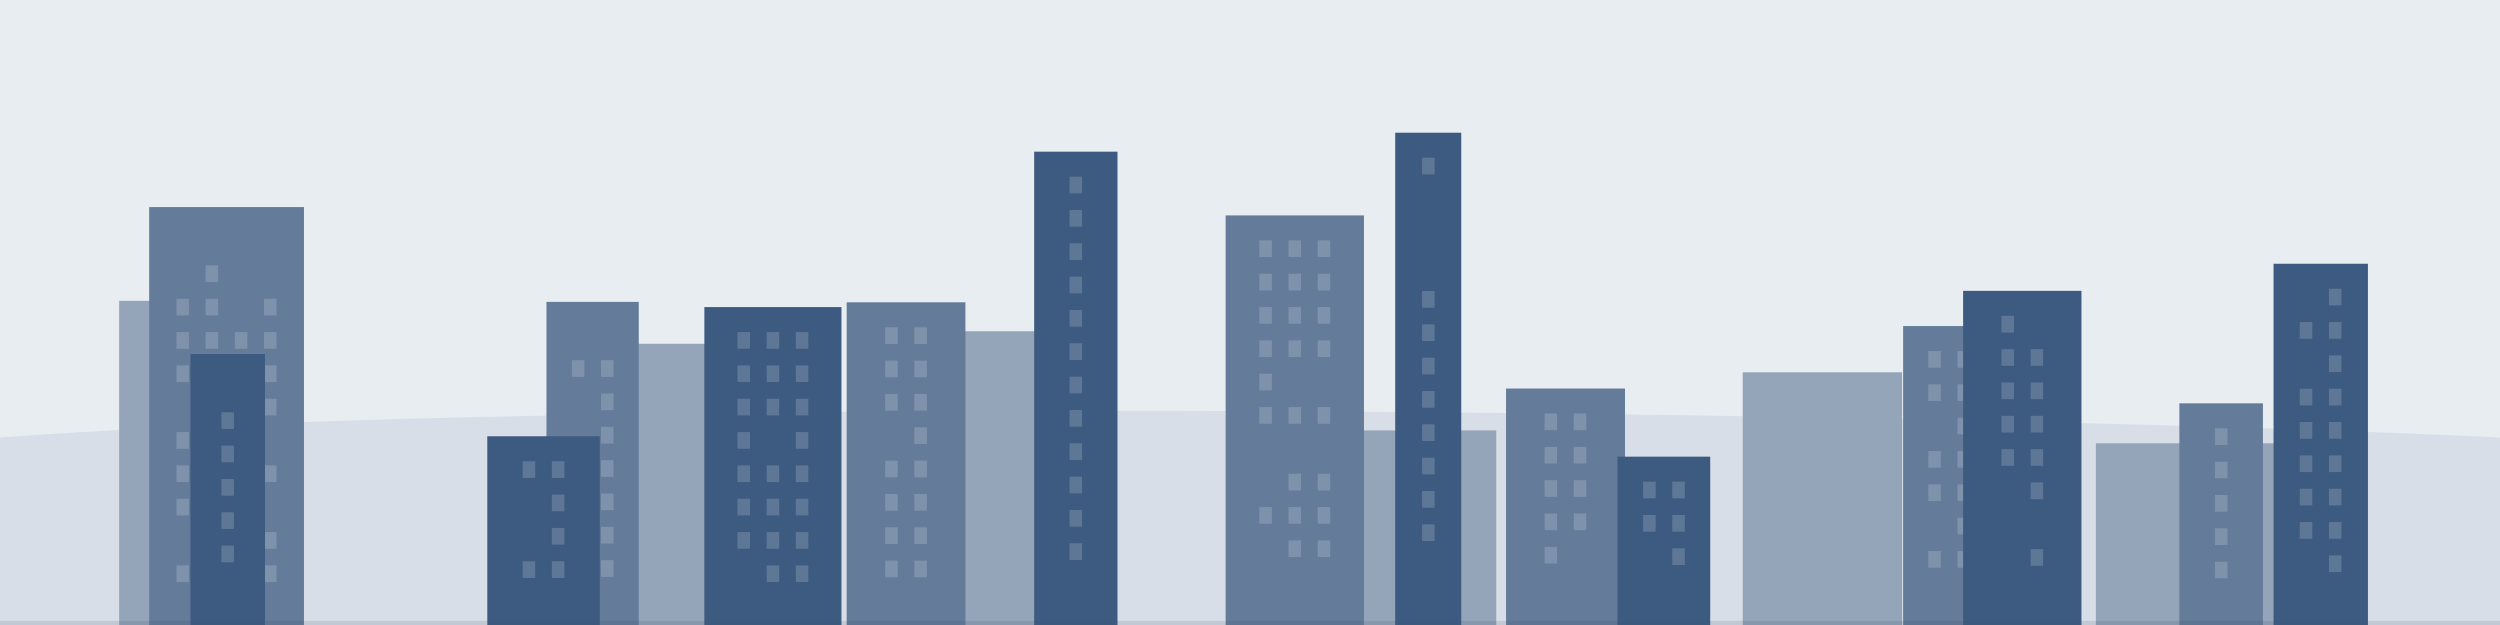
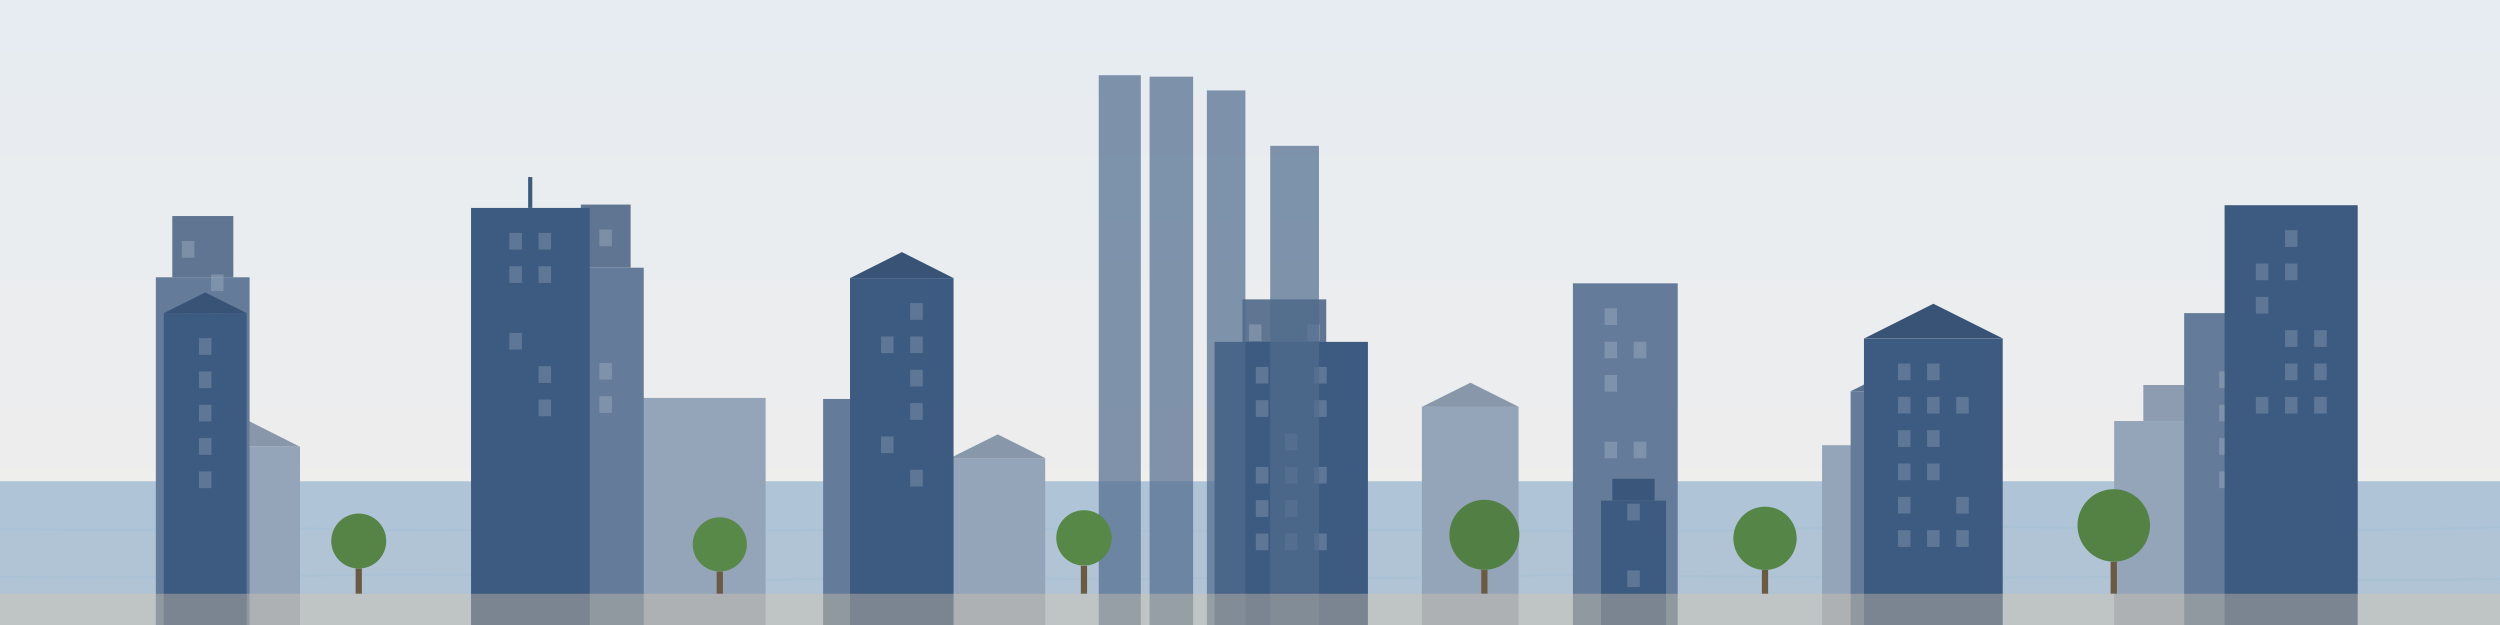
<svg xmlns="http://www.w3.org/2000/svg" viewBox="0 0 1200 300" width="1200" height="300">
-   <rect width="1200" height="300" fill="#e8edf2" />
-   <path d="M0 300 L0 210.0 C282.0 188.9, 936.1 197.4, 1200 210.0 L1200 300 Z" fill="#b1bdcc" opacity="0.3" />
-   <rect x="57.2" y="144.4" width="81.1" height="155.6" fill="#94a4b9" />
-   <rect x="291.9" y="165.0" width="76.5" height="135.0" fill="#94a4b9" />
-   <rect x="448.8" y="159.0" width="61.5" height="141.0" fill="#94a4b9" />
-   <rect x="652.2" y="206.6" width="66.0" height="93.4" fill="#94a4b9" />
-   <rect x="836.5" y="178.7" width="76.5" height="121.3" fill="#94a4b9" />
-   <rect x="1006.0" y="212.8" width="88.5" height="87.2" fill="#94a4b9" />
-   <rect x="71.6" y="99.4" width="74.3" height="200.6" fill="#647b99" />
-   <rect x="98.7" y="127.4" width="6" height="8" fill="#9aa9bd" opacity="0.5" />
-   <rect x="84.7" y="143.4" width="6" height="8" fill="#9aa9bd" opacity="0.5" />
-   <rect x="98.7" y="143.4" width="6" height="8" fill="#9aa9bd" opacity="0.5" />
-   <rect x="126.7" y="143.4" width="6" height="8" fill="#9aa9bd" opacity="0.5" />
-   <rect x="84.7" y="159.4" width="6" height="8" fill="#9aa9bd" opacity="0.5" />
-   <rect x="98.7" y="159.4" width="6" height="8" fill="#9aa9bd" opacity="0.5" />
-   <rect x="112.7" y="159.4" width="6" height="8" fill="#9aa9bd" opacity="0.5" />
-   <rect x="126.7" y="159.4" width="6" height="8" fill="#9aa9bd" opacity="0.5" />
-   <rect x="84.7" y="175.4" width="6" height="8" fill="#9aa9bd" opacity="0.5" />
-   <rect x="98.7" y="175.4" width="6" height="8" fill="#9aa9bd" opacity="0.5" />
-   <rect x="126.7" y="175.4" width="6" height="8" fill="#9aa9bd" opacity="0.5" />
-   <rect x="98.7" y="191.4" width="6" height="8" fill="#9aa9bd" opacity="0.5" />
-   <rect x="112.7" y="191.4" width="6" height="8" fill="#9aa9bd" opacity="0.5" />
-   <rect x="126.7" y="191.4" width="6" height="8" fill="#9aa9bd" opacity="0.5" />
-   <rect x="84.7" y="207.4" width="6" height="8" fill="#9aa9bd" opacity="0.5" />
-   <rect x="98.7" y="207.4" width="6" height="8" fill="#9aa9bd" opacity="0.5" />
-   <rect x="112.7" y="207.4" width="6" height="8" fill="#9aa9bd" opacity="0.5" />
-   <rect x="84.7" y="223.4" width="6" height="8" fill="#9aa9bd" opacity="0.5" />
-   <rect x="126.7" y="223.4" width="6" height="8" fill="#9aa9bd" opacity="0.5" />
-   <rect x="84.7" y="239.4" width="6" height="8" fill="#9aa9bd" opacity="0.5" />
-   <rect x="98.7" y="239.4" width="6" height="8" fill="#9aa9bd" opacity="0.5" />
-   <rect x="112.7" y="239.4" width="6" height="8" fill="#9aa9bd" opacity="0.5" />
-   <rect x="98.7" y="255.4" width="6" height="8" fill="#9aa9bd" opacity="0.5" />
-   <rect x="112.7" y="255.4" width="6" height="8" fill="#9aa9bd" opacity="0.5" />
-   <rect x="126.7" y="255.4" width="6" height="8" fill="#9aa9bd" opacity="0.5" />
-   <rect x="84.7" y="271.4" width="6" height="8" fill="#9aa9bd" opacity="0.5" />
-   <rect x="98.7" y="271.4" width="6" height="8" fill="#9aa9bd" opacity="0.5" />
-   <rect x="112.7" y="271.4" width="6" height="8" fill="#9aa9bd" opacity="0.5" />
-   <rect x="126.7" y="271.4" width="6" height="8" fill="#9aa9bd" opacity="0.5" />
-   <rect x="262.3" y="144.9" width="44.3" height="155.1" fill="#647b99" />
-   <rect x="274.5" y="172.9" width="6" height="8" fill="#9aa9bd" opacity="0.5" />
-   <rect x="288.5" y="172.9" width="6" height="8" fill="#9aa9bd" opacity="0.5" />
-   <rect x="288.5" y="188.9" width="6" height="8" fill="#9aa9bd" opacity="0.5" />
-   <rect x="288.5" y="204.9" width="6" height="8" fill="#9aa9bd" opacity="0.5" />
-   <rect x="274.5" y="220.9" width="6" height="8" fill="#9aa9bd" opacity="0.5" />
-   <rect x="288.5" y="220.9" width="6" height="8" fill="#9aa9bd" opacity="0.5" />
-   <rect x="274.5" y="236.9" width="6" height="8" fill="#9aa9bd" opacity="0.5" />
-   <rect x="288.5" y="236.9" width="6" height="8" fill="#9aa9bd" opacity="0.5" />
-   <rect x="274.5" y="252.9" width="6" height="8" fill="#9aa9bd" opacity="0.5" />
-   <rect x="288.5" y="252.9" width="6" height="8" fill="#9aa9bd" opacity="0.5" />
-   <rect x="274.5" y="268.9" width="6" height="8" fill="#9aa9bd" opacity="0.5" />
-   <rect x="288.5" y="268.9" width="6" height="8" fill="#9aa9bd" opacity="0.5" />
-   <rect x="406.4" y="145.1" width="57.0" height="154.9" fill="#647b99" />
-   <rect x="424.9" y="157.1" width="6" height="8" fill="#9aa9bd" opacity="0.5" />
-   <rect x="438.9" y="157.1" width="6" height="8" fill="#9aa9bd" opacity="0.5" />
-   <rect x="424.9" y="173.1" width="6" height="8" fill="#9aa9bd" opacity="0.5" />
-   <rect x="438.9" y="173.1" width="6" height="8" fill="#9aa9bd" opacity="0.5" />
-   <rect x="424.9" y="189.1" width="6" height="8" fill="#9aa9bd" opacity="0.5" />
-   <rect x="438.9" y="189.1" width="6" height="8" fill="#9aa9bd" opacity="0.5" />
-   <rect x="438.9" y="205.1" width="6" height="8" fill="#9aa9bd" opacity="0.5" />
-   <rect x="424.9" y="221.1" width="6" height="8" fill="#9aa9bd" opacity="0.5" />
-   <rect x="438.9" y="221.1" width="6" height="8" fill="#9aa9bd" opacity="0.5" />
-   <rect x="424.9" y="237.1" width="6" height="8" fill="#9aa9bd" opacity="0.5" />
-   <rect x="438.9" y="237.1" width="6" height="8" fill="#9aa9bd" opacity="0.5" />
-   <rect x="424.9" y="253.1" width="6" height="8" fill="#9aa9bd" opacity="0.5" />
-   <rect x="438.9" y="253.1" width="6" height="8" fill="#9aa9bd" opacity="0.5" />
-   <rect x="424.9" y="269.1" width="6" height="8" fill="#9aa9bd" opacity="0.5" />
-   <rect x="438.9" y="269.1" width="6" height="8" fill="#9aa9bd" opacity="0.5" />
-   <rect x="588.3" y="103.4" width="66.4" height="196.6" fill="#647b99" />
-   <rect x="604.5" y="115.4" width="6" height="8" fill="#9aa9bd" opacity="0.5" />
-   <rect x="618.5" y="115.4" width="6" height="8" fill="#9aa9bd" opacity="0.5" />
-   <rect x="632.5" y="115.4" width="6" height="8" fill="#9aa9bd" opacity="0.5" />
-   <rect x="604.5" y="131.4" width="6" height="8" fill="#9aa9bd" opacity="0.5" />
-   <rect x="618.5" y="131.4" width="6" height="8" fill="#9aa9bd" opacity="0.5" />
-   <rect x="632.5" y="131.4" width="6" height="8" fill="#9aa9bd" opacity="0.5" />
-   <rect x="604.5" y="147.4" width="6" height="8" fill="#9aa9bd" opacity="0.5" />
-   <rect x="618.5" y="147.4" width="6" height="8" fill="#9aa9bd" opacity="0.5" />
-   <rect x="632.5" y="147.4" width="6" height="8" fill="#9aa9bd" opacity="0.5" />
-   <rect x="604.5" y="163.4" width="6" height="8" fill="#9aa9bd" opacity="0.5" />
-   <rect x="618.5" y="163.4" width="6" height="8" fill="#9aa9bd" opacity="0.5" />
-   <rect x="632.5" y="163.4" width="6" height="8" fill="#9aa9bd" opacity="0.5" />
-   <rect x="604.5" y="179.4" width="6" height="8" fill="#9aa9bd" opacity="0.5" />
-   <rect x="604.5" y="195.4" width="6" height="8" fill="#9aa9bd" opacity="0.5" />
-   <rect x="618.5" y="195.4" width="6" height="8" fill="#9aa9bd" opacity="0.5" />
-   <rect x="632.5" y="195.4" width="6" height="8" fill="#9aa9bd" opacity="0.5" />
-   <rect x="618.5" y="227.4" width="6" height="8" fill="#9aa9bd" opacity="0.5" />
-   <rect x="632.5" y="227.4" width="6" height="8" fill="#9aa9bd" opacity="0.5" />
-   <rect x="604.5" y="243.4" width="6" height="8" fill="#9aa9bd" opacity="0.5" />
-   <rect x="618.5" y="243.4" width="6" height="8" fill="#9aa9bd" opacity="0.5" />
-   <rect x="632.5" y="243.4" width="6" height="8" fill="#9aa9bd" opacity="0.5" />
-   <rect x="618.5" y="259.4" width="6" height="8" fill="#9aa9bd" opacity="0.5" />
-   <rect x="632.5" y="259.4" width="6" height="8" fill="#9aa9bd" opacity="0.5" />
-   <rect x="722.9" y="186.5" width="57.1" height="113.5" fill="#647b99" />
-   <rect x="741.4" y="198.5" width="6" height="8" fill="#9aa9bd" opacity="0.5" />
-   <rect x="755.4" y="198.5" width="6" height="8" fill="#9aa9bd" opacity="0.5" />
-   <rect x="741.4" y="214.5" width="6" height="8" fill="#9aa9bd" opacity="0.5" />
-   <rect x="755.4" y="214.5" width="6" height="8" fill="#9aa9bd" opacity="0.5" />
-   <rect x="741.4" y="230.5" width="6" height="8" fill="#9aa9bd" opacity="0.5" />
-   <rect x="755.4" y="230.5" width="6" height="8" fill="#9aa9bd" opacity="0.5" />
-   <rect x="741.4" y="246.5" width="6" height="8" fill="#9aa9bd" opacity="0.5" />
-   <rect x="755.4" y="246.5" width="6" height="8" fill="#9aa9bd" opacity="0.5" />
-   <rect x="741.4" y="262.5" width="6" height="8" fill="#9aa9bd" opacity="0.5" />
-   <rect x="913.5" y="156.5" width="58.1" height="143.5" fill="#647b99" />
-   <rect x="925.6" y="168.5" width="6" height="8" fill="#9aa9bd" opacity="0.5" />
-   <rect x="939.6" y="168.5" width="6" height="8" fill="#9aa9bd" opacity="0.5" />
-   <rect x="953.6" y="168.5" width="6" height="8" fill="#9aa9bd" opacity="0.5" />
-   <rect x="925.6" y="184.5" width="6" height="8" fill="#9aa9bd" opacity="0.5" />
-   <rect x="939.6" y="184.5" width="6" height="8" fill="#9aa9bd" opacity="0.5" />
-   <rect x="953.6" y="184.5" width="6" height="8" fill="#9aa9bd" opacity="0.5" />
-   <rect x="939.6" y="200.5" width="6" height="8" fill="#9aa9bd" opacity="0.5" />
-   <rect x="953.6" y="200.5" width="6" height="8" fill="#9aa9bd" opacity="0.5" />
-   <rect x="925.6" y="216.5" width="6" height="8" fill="#9aa9bd" opacity="0.5" />
-   <rect x="939.6" y="216.5" width="6" height="8" fill="#9aa9bd" opacity="0.5" />
-   <rect x="925.6" y="232.5" width="6" height="8" fill="#9aa9bd" opacity="0.5" />
-   <rect x="939.6" y="232.5" width="6" height="8" fill="#9aa9bd" opacity="0.5" />
-   <rect x="953.6" y="232.5" width="6" height="8" fill="#9aa9bd" opacity="0.5" />
-   <rect x="939.6" y="248.5" width="6" height="8" fill="#9aa9bd" opacity="0.5" />
-   <rect x="953.6" y="248.5" width="6" height="8" fill="#9aa9bd" opacity="0.5" />
-   <rect x="925.6" y="264.5" width="6" height="8" fill="#9aa9bd" opacity="0.5" />
-   <rect x="939.6" y="264.5" width="6" height="8" fill="#9aa9bd" opacity="0.5" />
-   <rect x="1046.1" y="193.6" width="40.1" height="106.4" fill="#647b99" />
-   <rect x="1063.2" y="205.6" width="6" height="8" fill="#9aa9bd" opacity="0.5" />
-   <rect x="1063.2" y="221.6" width="6" height="8" fill="#9aa9bd" opacity="0.5" />
-   <rect x="1063.2" y="237.6" width="6" height="8" fill="#9aa9bd" opacity="0.5" />
-   <rect x="1063.2" y="253.6" width="6" height="8" fill="#9aa9bd" opacity="0.5" />
-   <rect x="1063.2" y="269.6" width="6" height="8" fill="#9aa9bd" opacity="0.5" />
-   <rect x="91.4" y="169.9" width="35.8" height="130.1" fill="#3d5a80" />
-   <rect x="106.3" y="197.9" width="6" height="8" fill="#8194ac" opacity="0.5" />
-   <rect x="106.3" y="213.9" width="6" height="8" fill="#8194ac" opacity="0.5" />
-   <rect x="106.3" y="229.9" width="6" height="8" fill="#8194ac" opacity="0.5" />
-   <rect x="106.3" y="245.9" width="6" height="8" fill="#8194ac" opacity="0.5" />
-   <rect x="106.3" y="261.9" width="6" height="8" fill="#8194ac" opacity="0.5" />
-   <rect x="233.9" y="209.4" width="54.0" height="90.6" fill="#3d5a80" />
-   <rect x="250.9" y="221.4" width="6" height="8" fill="#8194ac" opacity="0.5" />
-   <rect x="264.9" y="221.4" width="6" height="8" fill="#8194ac" opacity="0.5" />
-   <rect x="264.9" y="237.4" width="6" height="8" fill="#8194ac" opacity="0.5" />
-   <rect x="264.9" y="253.4" width="6" height="8" fill="#8194ac" opacity="0.5" />
-   <rect x="250.9" y="269.4" width="6" height="8" fill="#8194ac" opacity="0.5" />
-   <rect x="264.9" y="269.4" width="6" height="8" fill="#8194ac" opacity="0.5" />
-   <rect x="338.1" y="147.4" width="65.8" height="152.6" fill="#3d5a80" />
-   <rect x="354.0" y="159.4" width="6" height="8" fill="#8194ac" opacity="0.5" />
-   <rect x="368.0" y="159.4" width="6" height="8" fill="#8194ac" opacity="0.5" />
-   <rect x="382.0" y="159.4" width="6" height="8" fill="#8194ac" opacity="0.5" />
-   <rect x="354.0" y="175.4" width="6" height="8" fill="#8194ac" opacity="0.5" />
-   <rect x="368.0" y="175.4" width="6" height="8" fill="#8194ac" opacity="0.5" />
-   <rect x="382.0" y="175.4" width="6" height="8" fill="#8194ac" opacity="0.5" />
-   <rect x="354.0" y="191.4" width="6" height="8" fill="#8194ac" opacity="0.5" />
-   <rect x="368.0" y="191.4" width="6" height="8" fill="#8194ac" opacity="0.5" />
-   <rect x="382.0" y="191.4" width="6" height="8" fill="#8194ac" opacity="0.5" />
-   <rect x="354.0" y="207.4" width="6" height="8" fill="#8194ac" opacity="0.5" />
-   <rect x="382.0" y="207.4" width="6" height="8" fill="#8194ac" opacity="0.5" />
-   <rect x="354.0" y="223.4" width="6" height="8" fill="#8194ac" opacity="0.5" />
-   <rect x="368.0" y="223.4" width="6" height="8" fill="#8194ac" opacity="0.5" />
-   <rect x="382.0" y="223.4" width="6" height="8" fill="#8194ac" opacity="0.5" />
-   <rect x="354.0" y="239.4" width="6" height="8" fill="#8194ac" opacity="0.5" />
-   <rect x="368.0" y="239.4" width="6" height="8" fill="#8194ac" opacity="0.5" />
-   <rect x="382.0" y="239.4" width="6" height="8" fill="#8194ac" opacity="0.5" />
-   <rect x="354.0" y="255.4" width="6" height="8" fill="#8194ac" opacity="0.5" />
-   <rect x="368.0" y="255.4" width="6" height="8" fill="#8194ac" opacity="0.5" />
-   <rect x="382.0" y="255.4" width="6" height="8" fill="#8194ac" opacity="0.5" />
-   <rect x="368.0" y="271.4" width="6" height="8" fill="#8194ac" opacity="0.5" />
-   <rect x="382.0" y="271.4" width="6" height="8" fill="#8194ac" opacity="0.5" />
-   <rect x="496.4" y="72.8" width="40.0" height="227.2" fill="#3d5a80" />
-   <rect x="513.4" y="84.8" width="6" height="8" fill="#8194ac" opacity="0.5" />
-   <rect x="513.4" y="100.8" width="6" height="8" fill="#8194ac" opacity="0.5" />
-   <rect x="513.4" y="116.8" width="6" height="8" fill="#8194ac" opacity="0.5" />
-   <rect x="513.4" y="132.8" width="6" height="8" fill="#8194ac" opacity="0.5" />
-   <rect x="513.4" y="148.8" width="6" height="8" fill="#8194ac" opacity="0.5" />
-   <rect x="513.4" y="164.8" width="6" height="8" fill="#8194ac" opacity="0.5" />
-   <rect x="513.4" y="180.8" width="6" height="8" fill="#8194ac" opacity="0.5" />
-   <rect x="513.4" y="196.8" width="6" height="8" fill="#8194ac" opacity="0.5" />
-   <rect x="513.4" y="212.8" width="6" height="8" fill="#8194ac" opacity="0.5" />
-   <rect x="513.4" y="228.8" width="6" height="8" fill="#8194ac" opacity="0.5" />
-   <rect x="513.4" y="244.8" width="6" height="8" fill="#8194ac" opacity="0.5" />
-   <rect x="513.4" y="260.8" width="6" height="8" fill="#8194ac" opacity="0.5" />
-   <rect x="669.7" y="63.7" width="31.7" height="236.3" fill="#3d5a80" />
-   <rect x="682.6" y="75.7" width="6" height="8" fill="#8194ac" opacity="0.5" />
-   <rect x="682.6" y="139.7" width="6" height="8" fill="#8194ac" opacity="0.5" />
-   <rect x="682.6" y="155.7" width="6" height="8" fill="#8194ac" opacity="0.5" />
-   <rect x="682.6" y="171.7" width="6" height="8" fill="#8194ac" opacity="0.5" />
-   <rect x="682.6" y="187.7" width="6" height="8" fill="#8194ac" opacity="0.5" />
-   <rect x="682.6" y="203.7" width="6" height="8" fill="#8194ac" opacity="0.5" />
-   <rect x="682.6" y="219.7" width="6" height="8" fill="#8194ac" opacity="0.5" />
-   <rect x="682.6" y="235.7" width="6" height="8" fill="#8194ac" opacity="0.5" />
-   <rect x="682.6" y="251.7" width="6" height="8" fill="#8194ac" opacity="0.5" />
-   <rect x="776.4" y="219.2" width="44.5" height="80.8" fill="#3d5a80" />
-   <rect x="788.7" y="231.2" width="6" height="8" fill="#8194ac" opacity="0.5" />
-   <rect x="802.7" y="231.2" width="6" height="8" fill="#8194ac" opacity="0.5" />
-   <rect x="788.7" y="247.2" width="6" height="8" fill="#8194ac" opacity="0.5" />
-   <rect x="802.7" y="247.2" width="6" height="8" fill="#8194ac" opacity="0.5" />
-   <rect x="802.7" y="263.2" width="6" height="8" fill="#8194ac" opacity="0.5" />
-   <rect x="942.3" y="139.6" width="56.8" height="160.4" fill="#3d5a80" />
-   <rect x="960.7" y="151.6" width="6" height="8" fill="#8194ac" opacity="0.5" />
-   <rect x="960.7" y="167.6" width="6" height="8" fill="#8194ac" opacity="0.5" />
-   <rect x="974.7" y="167.6" width="6" height="8" fill="#8194ac" opacity="0.5" />
-   <rect x="960.7" y="183.6" width="6" height="8" fill="#8194ac" opacity="0.5" />
-   <rect x="974.7" y="183.6" width="6" height="8" fill="#8194ac" opacity="0.5" />
-   <rect x="960.7" y="199.6" width="6" height="8" fill="#8194ac" opacity="0.5" />
-   <rect x="974.7" y="199.6" width="6" height="8" fill="#8194ac" opacity="0.5" />
-   <rect x="960.7" y="215.6" width="6" height="8" fill="#8194ac" opacity="0.5" />
-   <rect x="974.7" y="215.6" width="6" height="8" fill="#8194ac" opacity="0.5" />
-   <rect x="974.7" y="231.6" width="6" height="8" fill="#8194ac" opacity="0.5" />
-   <rect x="974.7" y="263.6" width="6" height="8" fill="#8194ac" opacity="0.5" />
-   <rect x="1091.3" y="126.6" width="45.3" height="173.4" fill="#3d5a80" />
-   <rect x="1117.9" y="138.6" width="6" height="8" fill="#8194ac" opacity="0.5" />
-   <rect x="1103.9" y="154.6" width="6" height="8" fill="#8194ac" opacity="0.5" />
-   <rect x="1117.9" y="154.6" width="6" height="8" fill="#8194ac" opacity="0.5" />
-   <rect x="1117.9" y="170.6" width="6" height="8" fill="#8194ac" opacity="0.5" />
-   <rect x="1103.9" y="186.6" width="6" height="8" fill="#8194ac" opacity="0.5" />
-   <rect x="1117.9" y="186.6" width="6" height="8" fill="#8194ac" opacity="0.5" />
-   <rect x="1103.9" y="202.6" width="6" height="8" fill="#8194ac" opacity="0.5" />
-   <rect x="1117.9" y="202.6" width="6" height="8" fill="#8194ac" opacity="0.5" />
-   <rect x="1103.9" y="218.6" width="6" height="8" fill="#8194ac" opacity="0.5" />
-   <rect x="1117.9" y="218.6" width="6" height="8" fill="#8194ac" opacity="0.5" />
-   <rect x="1103.9" y="234.6" width="6" height="8" fill="#8194ac" opacity="0.5" />
-   <rect x="1117.9" y="234.6" width="6" height="8" fill="#8194ac" opacity="0.5" />
-   <rect x="1103.9" y="250.6" width="6" height="8" fill="#8194ac" opacity="0.5" />
-   <rect x="1117.9" y="250.6" width="6" height="8" fill="#8194ac" opacity="0.5" />
-   <rect x="1117.9" y="266.6" width="6" height="8" fill="#8194ac" opacity="0.5" />
-   <rect x="0" y="298" width="1200" height="2" fill="#375173" opacity="0.15" />
+   <defs>
+     <linearGradient id="skyGrad" x1="0" y1="0" x2="0" y2="1">
+       <stop offset="0%" stop-color="#e6ecf2" />
+       <stop offset="100%" stop-color="#f0eeec" />
+     </linearGradient>
+   </defs>
+   <rect width="1200" height="300" fill="url(#skyGrad)" />
+   <rect x="0" y="231.0" width="1200" height="69.0" fill="#86a9c7" opacity="0.6" />
+   <path d="M0 254.0 Q75.0 254.9 150.0 253.7 Q225.0 255.9 300.0 252.5 Q375.0 257.0 450.0 252.1 Q525.0 255.6 600.0 254.9 Q675.0 253.6 750.0 255.0 Q825.0 255.9 900.0 252.2 Q975.0 253.0 1050.0 254.1 Q1125.0 255.4 1200.0 253.0" fill="none" stroke="#a2bdd4" stroke-width="1" opacity="0.4" />
+   <path d="M0 277.0 Q75.0 277.5 150.0 276.3 Q225.0 274.4 300.0 278.9 Q375.0 279.2 450.0 275.7 Q525.0 279.8 600.0 276.8 Q675.0 278.3 750.0 275.8 Q825.0 276.9 900.0 277.2 Q975.0 277.3 1050.0 276.8 Q1125.0 279.6 1200.0 277.8" fill="none" stroke="#a2bdd4" stroke-width="1" opacity="0.4" />
+   <rect x="79.4" y="214.4" width="64.6" height="85.6" fill="#94a4b9" />
+   <polygon points="79.4,214.4 111.7,198.2 143.9,214.4" fill="#8897aa" />
+   <rect x="301.8" y="191.0" width="65.7" height="109.0" fill="#94a4b9" />
+   <rect x="456.0" y="219.9" width="45.7" height="80.1" fill="#94a4b9" />
+   <polygon points="456.0,219.9 478.9,208.5 501.7,219.9" fill="#8897aa" />
+   <rect x="682.5" y="195.3" width="46.4" height="104.7" fill="#94a4b9" />
+   <polygon points="682.5,195.3 705.8,183.7 729.0,195.3" fill="#8897aa" />
+   <rect x="874.6" y="213.7" width="66.7" height="86.3" fill="#94a4b9" />
+   <rect x="1014.8" y="202.1" width="79.7" height="97.9" fill="#94a4b9" />
+   <rect x="1028.8" y="184.8" width="51.8" height="17.3" fill="#8d9cb0" />
+   <rect x="74.8" y="133.1" width="45.0" height="166.9" fill="#647b99" />
+   <rect x="82.7" y="103.7" width="29.3" height="29.5" fill="#5f7591" />
+   <rect x="87.3" y="115.7" width="6" height="8" fill="#9aa9bd" opacity="0.5" />
+   <rect x="101.3" y="131.7" width="6" height="8" fill="#9aa9bd" opacity="0.5" />
+   <rect x="87.3" y="147.7" width="6" height="8" fill="#9aa9bd" opacity="0.5" />
+   <rect x="101.3" y="147.7" width="6" height="8" fill="#9aa9bd" opacity="0.5" />
+   <rect x="101.3" y="163.7" width="6" height="8" fill="#9aa9bd" opacity="0.5" />
+   <rect x="87.3" y="179.7" width="6" height="8" fill="#9aa9bd" opacity="0.5" />
+   <rect x="101.3" y="179.7" width="6" height="8" fill="#9aa9bd" opacity="0.5" />
+   <rect x="272.3" y="128.5" width="36.7" height="171.5" fill="#647b99" />
+   <rect x="278.8" y="98.2" width="23.9" height="30.3" fill="#5f7591" />
+   <rect x="287.7" y="110.2" width="6" height="8" fill="#9aa9bd" opacity="0.5" />
+   <rect x="287.7" y="174.2" width="6" height="8" fill="#9aa9bd" opacity="0.5" />
+   <rect x="287.7" y="190.2" width="6" height="8" fill="#9aa9bd" opacity="0.5" />
+   <rect x="395.1" y="191.5" width="49.5" height="108.5" fill="#647b99" />
+   <rect x="409.9" y="203.5" width="6" height="8" fill="#9aa9bd" opacity="0.5" />
+   <rect x="423.9" y="203.5" width="6" height="8" fill="#9aa9bd" opacity="0.5" />
+   <rect x="409.9" y="219.5" width="6" height="8" fill="#9aa9bd" opacity="0.5" />
+   <rect x="423.9" y="219.5" width="6" height="8" fill="#9aa9bd" opacity="0.5" />
+   <rect x="409.9" y="235.5" width="6" height="8" fill="#9aa9bd" opacity="0.5" />
+   <rect x="423.9" y="235.5" width="6" height="8" fill="#9aa9bd" opacity="0.5" />
+   <rect x="409.9" y="251.5" width="6" height="8" fill="#9aa9bd" opacity="0.5" />
+   <rect x="423.9" y="251.5" width="6" height="8" fill="#9aa9bd" opacity="0.5" />
+   <rect x="423.9" y="267.5" width="6" height="8" fill="#9aa9bd" opacity="0.5" />
+   <rect x="585.6" y="167.2" width="61.8" height="132.8" fill="#647b99" />
+   <rect x="596.4" y="143.7" width="40.2" height="23.4" fill="#5f7591" />
+   <rect x="599.5" y="155.7" width="6" height="8" fill="#9aa9bd" opacity="0.5" />
+   <rect x="627.5" y="155.7" width="6" height="8" fill="#9aa9bd" opacity="0.5" />
+   <rect x="599.5" y="171.7" width="6" height="8" fill="#9aa9bd" opacity="0.5" />
+   <rect x="627.5" y="171.7" width="6" height="8" fill="#9aa9bd" opacity="0.5" />
+   <rect x="599.5" y="187.7" width="6" height="8" fill="#9aa9bd" opacity="0.5" />
+   <rect x="613.5" y="187.7" width="6" height="8" fill="#9aa9bd" opacity="0.5" />
+   <rect x="627.5" y="187.7" width="6" height="8" fill="#9aa9bd" opacity="0.5" />
+   <rect x="599.5" y="203.7" width="6" height="8" fill="#9aa9bd" opacity="0.5" />
+   <rect x="613.5" y="203.7" width="6" height="8" fill="#9aa9bd" opacity="0.5" />
+   <rect x="627.5" y="203.7" width="6" height="8" fill="#9aa9bd" opacity="0.5" />
+   <rect x="599.5" y="219.7" width="6" height="8" fill="#9aa9bd" opacity="0.5" />
+   <rect x="613.5" y="219.7" width="6" height="8" fill="#9aa9bd" opacity="0.5" />
+   <rect x="627.5" y="219.7" width="6" height="8" fill="#9aa9bd" opacity="0.5" />
+   <rect x="599.5" y="235.7" width="6" height="8" fill="#9aa9bd" opacity="0.5" />
+   <rect x="613.5" y="235.7" width="6" height="8" fill="#9aa9bd" opacity="0.5" />
+   <rect x="755.0" y="136.0" width="50.3" height="164.0" fill="#647b99" />
+   <rect x="770.2" y="148.0" width="6" height="8" fill="#9aa9bd" opacity="0.5" />
+   <rect x="770.2" y="164.0" width="6" height="8" fill="#9aa9bd" opacity="0.5" />
+   <rect x="784.2" y="164.0" width="6" height="8" fill="#9aa9bd" opacity="0.5" />
+   <rect x="770.2" y="180.0" width="6" height="8" fill="#9aa9bd" opacity="0.5" />
+   <rect x="770.2" y="212.0" width="6" height="8" fill="#9aa9bd" opacity="0.5" />
+   <rect x="784.2" y="212.0" width="6" height="8" fill="#9aa9bd" opacity="0.5" />
+   <rect x="888.3" y="187.8" width="43.8" height="112.2" fill="#647b99" />
+   <polygon points="888.3,187.8 910.2,176.8 932.1,187.8" fill="#5c718d" />
+   <rect x="907.2" y="215.8" width="6" height="8" fill="#9aa9bd" opacity="0.5" />
+   <rect x="907.2" y="231.8" width="6" height="8" fill="#9aa9bd" opacity="0.5" />
+   <rect x="907.2" y="247.8" width="6" height="8" fill="#9aa9bd" opacity="0.5" />
+   <rect x="907.2" y="263.8" width="6" height="8" fill="#9aa9bd" opacity="0.5" />
+   <rect x="1048.4" y="150.3" width="39.6" height="149.7" fill="#647b99" />
+   <rect x="1065.2" y="178.3" width="6" height="8" fill="#9aa9bd" opacity="0.5" />
+   <rect x="1065.2" y="194.3" width="6" height="8" fill="#9aa9bd" opacity="0.5" />
+   <rect x="1065.2" y="210.3" width="6" height="8" fill="#9aa9bd" opacity="0.5" />
+   <rect x="1065.2" y="226.3" width="6" height="8" fill="#9aa9bd" opacity="0.5" />
+   <rect x="78.6" y="150.3" width="39.8" height="149.7" fill="#3d5a80" />
+   <polygon points="78.6,150.3 98.5,140.4 118.4,150.3" fill="#385376" />
+   <rect x="95.5" y="162.3" width="6" height="8" fill="#8194ac" opacity="0.5" />
+   <rect x="95.5" y="178.3" width="6" height="8" fill="#8194ac" opacity="0.5" />
+   <rect x="95.5" y="194.3" width="6" height="8" fill="#8194ac" opacity="0.5" />
+   <rect x="95.5" y="210.3" width="6" height="8" fill="#8194ac" opacity="0.5" />
+   <rect x="95.5" y="226.3" width="6" height="8" fill="#8194ac" opacity="0.5" />
+   <rect x="226.1" y="99.8" width="57.0" height="200.2" fill="#3d5a80" />
+   <rect x="244.5" y="111.8" width="6" height="8" fill="#8194ac" opacity="0.5" />
+   <rect x="258.5" y="111.8" width="6" height="8" fill="#8194ac" opacity="0.5" />
+   <rect x="244.5" y="127.8" width="6" height="8" fill="#8194ac" opacity="0.5" />
+   <rect x="258.5" y="127.8" width="6" height="8" fill="#8194ac" opacity="0.5" />
+   <rect x="244.5" y="159.8" width="6" height="8" fill="#8194ac" opacity="0.5" />
+   <rect x="258.5" y="175.8" width="6" height="8" fill="#8194ac" opacity="0.5" />
+   <rect x="258.5" y="191.8" width="6" height="8" fill="#8194ac" opacity="0.5" />
+   <line x1="254.5" y1="99.8" x2="254.5" y2="85.0" stroke="#3d5a80" stroke-width="2" />
+   <rect x="408.0" y="133.5" width="49.7" height="166.5" fill="#3d5a80" />
+   <polygon points="408.0,133.5 432.9,121.0 457.7,133.5" fill="#385376" />
+   <rect x="436.9" y="145.5" width="6" height="8" fill="#8194ac" opacity="0.5" />
+   <rect x="422.9" y="161.5" width="6" height="8" fill="#8194ac" opacity="0.5" />
+   <rect x="436.9" y="161.5" width="6" height="8" fill="#8194ac" opacity="0.5" />
+   <rect x="436.9" y="177.5" width="6" height="8" fill="#8194ac" opacity="0.5" />
+   <rect x="436.9" y="193.5" width="6" height="8" fill="#8194ac" opacity="0.5" />
+   <rect x="422.9" y="209.5" width="6" height="8" fill="#8194ac" opacity="0.5" />
+   <rect x="436.9" y="225.5" width="6" height="8" fill="#8194ac" opacity="0.5" />
+   <rect x="583.0" y="164.1" width="73.6" height="135.9" fill="#3d5a80" />
+   <rect x="602.8" y="176.1" width="6" height="8" fill="#8194ac" opacity="0.5" />
+   <rect x="630.8" y="176.1" width="6" height="8" fill="#8194ac" opacity="0.5" />
+   <rect x="602.8" y="192.1" width="6" height="8" fill="#8194ac" opacity="0.5" />
+   <rect x="630.8" y="192.1" width="6" height="8" fill="#8194ac" opacity="0.5" />
+   <rect x="616.8" y="208.1" width="6" height="8" fill="#8194ac" opacity="0.5" />
+   <rect x="602.8" y="224.1" width="6" height="8" fill="#8194ac" opacity="0.5" />
+   <rect x="616.8" y="224.1" width="6" height="8" fill="#8194ac" opacity="0.5" />
+   <rect x="630.8" y="224.1" width="6" height="8" fill="#8194ac" opacity="0.5" />
+   <rect x="602.8" y="240.1" width="6" height="8" fill="#8194ac" opacity="0.5" />
+   <rect x="616.8" y="240.1" width="6" height="8" fill="#8194ac" opacity="0.5" />
+   <rect x="602.8" y="256.1" width="6" height="8" fill="#8194ac" opacity="0.5" />
+   <rect x="616.8" y="256.1" width="6" height="8" fill="#8194ac" opacity="0.5" />
+   <rect x="630.8" y="256.1" width="6" height="8" fill="#8194ac" opacity="0.5" />
+   <rect x="768.5" y="240.3" width="31.2" height="59.7" fill="#3d5a80" />
+   <rect x="773.9" y="229.8" width="20.3" height="10.5" fill="#3a567a" />
+   <rect x="781.1" y="241.8" width="6" height="8" fill="#8194ac" opacity="0.5" />
+   <rect x="781.1" y="273.8" width="6" height="8" fill="#8194ac" opacity="0.5" />
+   <rect x="894.7" y="162.5" width="66.6" height="137.5" fill="#3d5a80" />
+   <polygon points="894.7,162.5 928.0,145.8 961.4,162.5" fill="#385376" />
+   <rect x="911.0" y="174.5" width="6" height="8" fill="#8194ac" opacity="0.5" />
+   <rect x="925.0" y="174.5" width="6" height="8" fill="#8194ac" opacity="0.5" />
+   <rect x="911.0" y="190.5" width="6" height="8" fill="#8194ac" opacity="0.5" />
+   <rect x="925.0" y="190.5" width="6" height="8" fill="#8194ac" opacity="0.5" />
+   <rect x="939.0" y="190.5" width="6" height="8" fill="#8194ac" opacity="0.5" />
+   <rect x="911.0" y="206.5" width="6" height="8" fill="#8194ac" opacity="0.5" />
+   <rect x="925.0" y="206.5" width="6" height="8" fill="#8194ac" opacity="0.5" />
+   <rect x="911.0" y="222.5" width="6" height="8" fill="#8194ac" opacity="0.5" />
+   <rect x="925.0" y="222.5" width="6" height="8" fill="#8194ac" opacity="0.5" />
+   <rect x="911.0" y="238.5" width="6" height="8" fill="#8194ac" opacity="0.5" />
+   <rect x="939.0" y="238.5" width="6" height="8" fill="#8194ac" opacity="0.5" />
+   <rect x="911.0" y="254.5" width="6" height="8" fill="#8194ac" opacity="0.5" />
+   <rect x="925.0" y="254.5" width="6" height="8" fill="#8194ac" opacity="0.5" />
+   <rect x="939.0" y="254.5" width="6" height="8" fill="#8194ac" opacity="0.5" />
+   <rect x="1067.8" y="98.5" width="63.9" height="201.5" fill="#3d5a80" />
+   <rect x="1096.8" y="110.5" width="6" height="8" fill="#8194ac" opacity="0.5" />
+   <rect x="1082.8" y="126.5" width="6" height="8" fill="#8194ac" opacity="0.5" />
+   <rect x="1096.8" y="126.5" width="6" height="8" fill="#8194ac" opacity="0.5" />
+   <rect x="1082.8" y="142.5" width="6" height="8" fill="#8194ac" opacity="0.5" />
+   <rect x="1096.8" y="158.5" width="6" height="8" fill="#8194ac" opacity="0.5" />
+   <rect x="1110.8" y="158.5" width="6" height="8" fill="#8194ac" opacity="0.5" />
+   <rect x="1096.8" y="174.5" width="6" height="8" fill="#8194ac" opacity="0.5" />
+   <rect x="1110.8" y="174.5" width="6" height="8" fill="#8194ac" opacity="0.5" />
+   <rect x="1082.8" y="190.5" width="6" height="8" fill="#8194ac" opacity="0.5" />
+   <rect x="1096.8" y="190.5" width="6" height="8" fill="#8194ac" opacity="0.5" />
+   <rect x="1110.8" y="190.5" width="6" height="8" fill="#8194ac" opacity="0.5" />
+   <rect x="527.4" y="36.1" width="20.2" height="263.9" fill="#506b8d" opacity="0.7" />
+   <rect x="551.8" y="36.8" width="20.9" height="263.2" fill="#506b8d" opacity="0.7" />
+   <rect x="579.3" y="43.4" width="18.5" height="256.6" fill="#506b8d" opacity="0.7" />
+   <rect x="609.7" y="70.0" width="23.4" height="230.0" fill="#506b8d" opacity="0.7" />
+   <line x1="172.2" y1="285.0" x2="172.2" y2="272.8" stroke="#6b5a42" stroke-width="3" />
+   <circle cx="172.2" cy="259.7" r="13.2" fill="#558446" />
+   <line x1="345.5" y1="285.0" x2="345.5" y2="274.3" stroke="#6b5a42" stroke-width="3" />
+   <circle cx="345.5" cy="261.3" r="13.0" fill="#588949" />
+   <line x1="520.3" y1="285.0" x2="520.3" y2="271.6" stroke="#6b5a42" stroke-width="3" />
+   <circle cx="520.3" cy="258.2" r="13.3" fill="#578848" />
+   <line x1="712.5" y1="285.0" x2="712.5" y2="273.5" stroke="#6b5a42" stroke-width="3" />
+   <circle cx="712.5" cy="256.7" r="16.8" fill="#528044" />
+   <line x1="847.2" y1="285.0" x2="847.2" y2="273.6" stroke="#6b5a42" stroke-width="3" />
+   <circle cx="847.2" cy="258.4" r="15.2" fill="#568647" />
+   <line x1="1014.6" y1="285.0" x2="1014.6" y2="269.6" stroke="#6b5a42" stroke-width="3" />
+   <circle cx="1014.6" cy="252.2" r="17.4" fill="#548245" />
+   <rect x="0" y="285" width="1200" height="15" fill="#d4c5a9" opacity="0.4" />
</svg>
